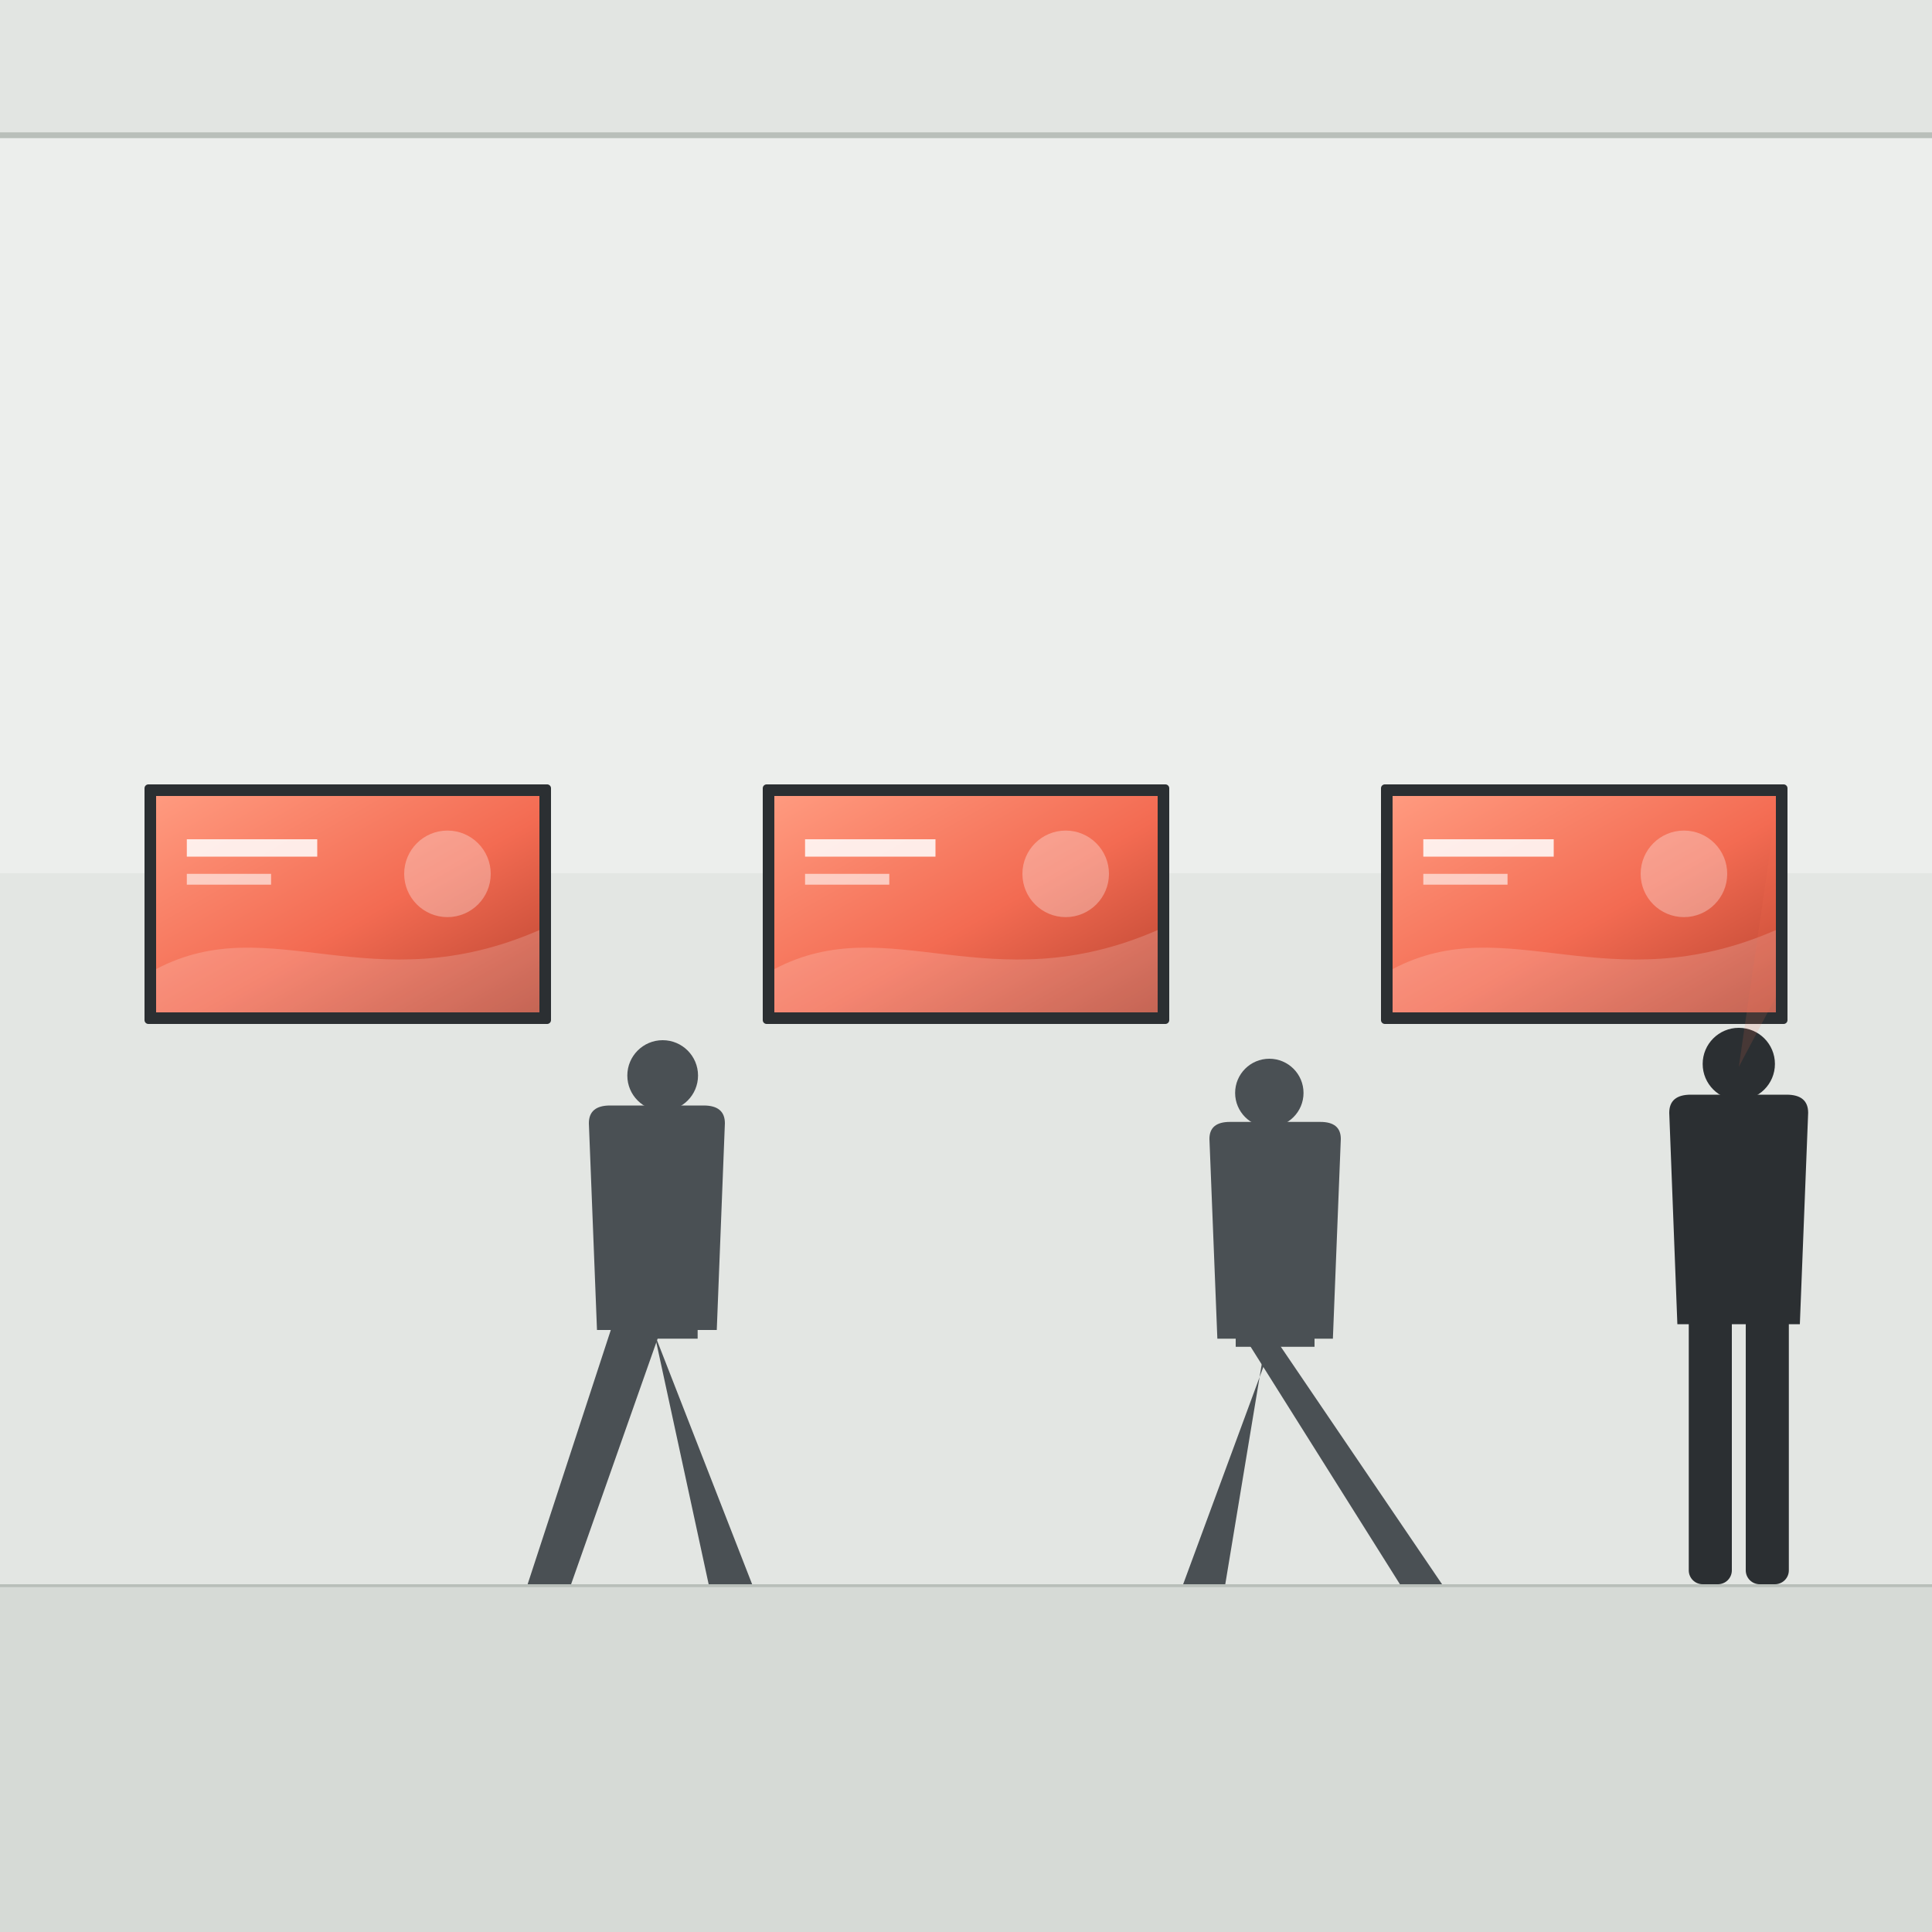
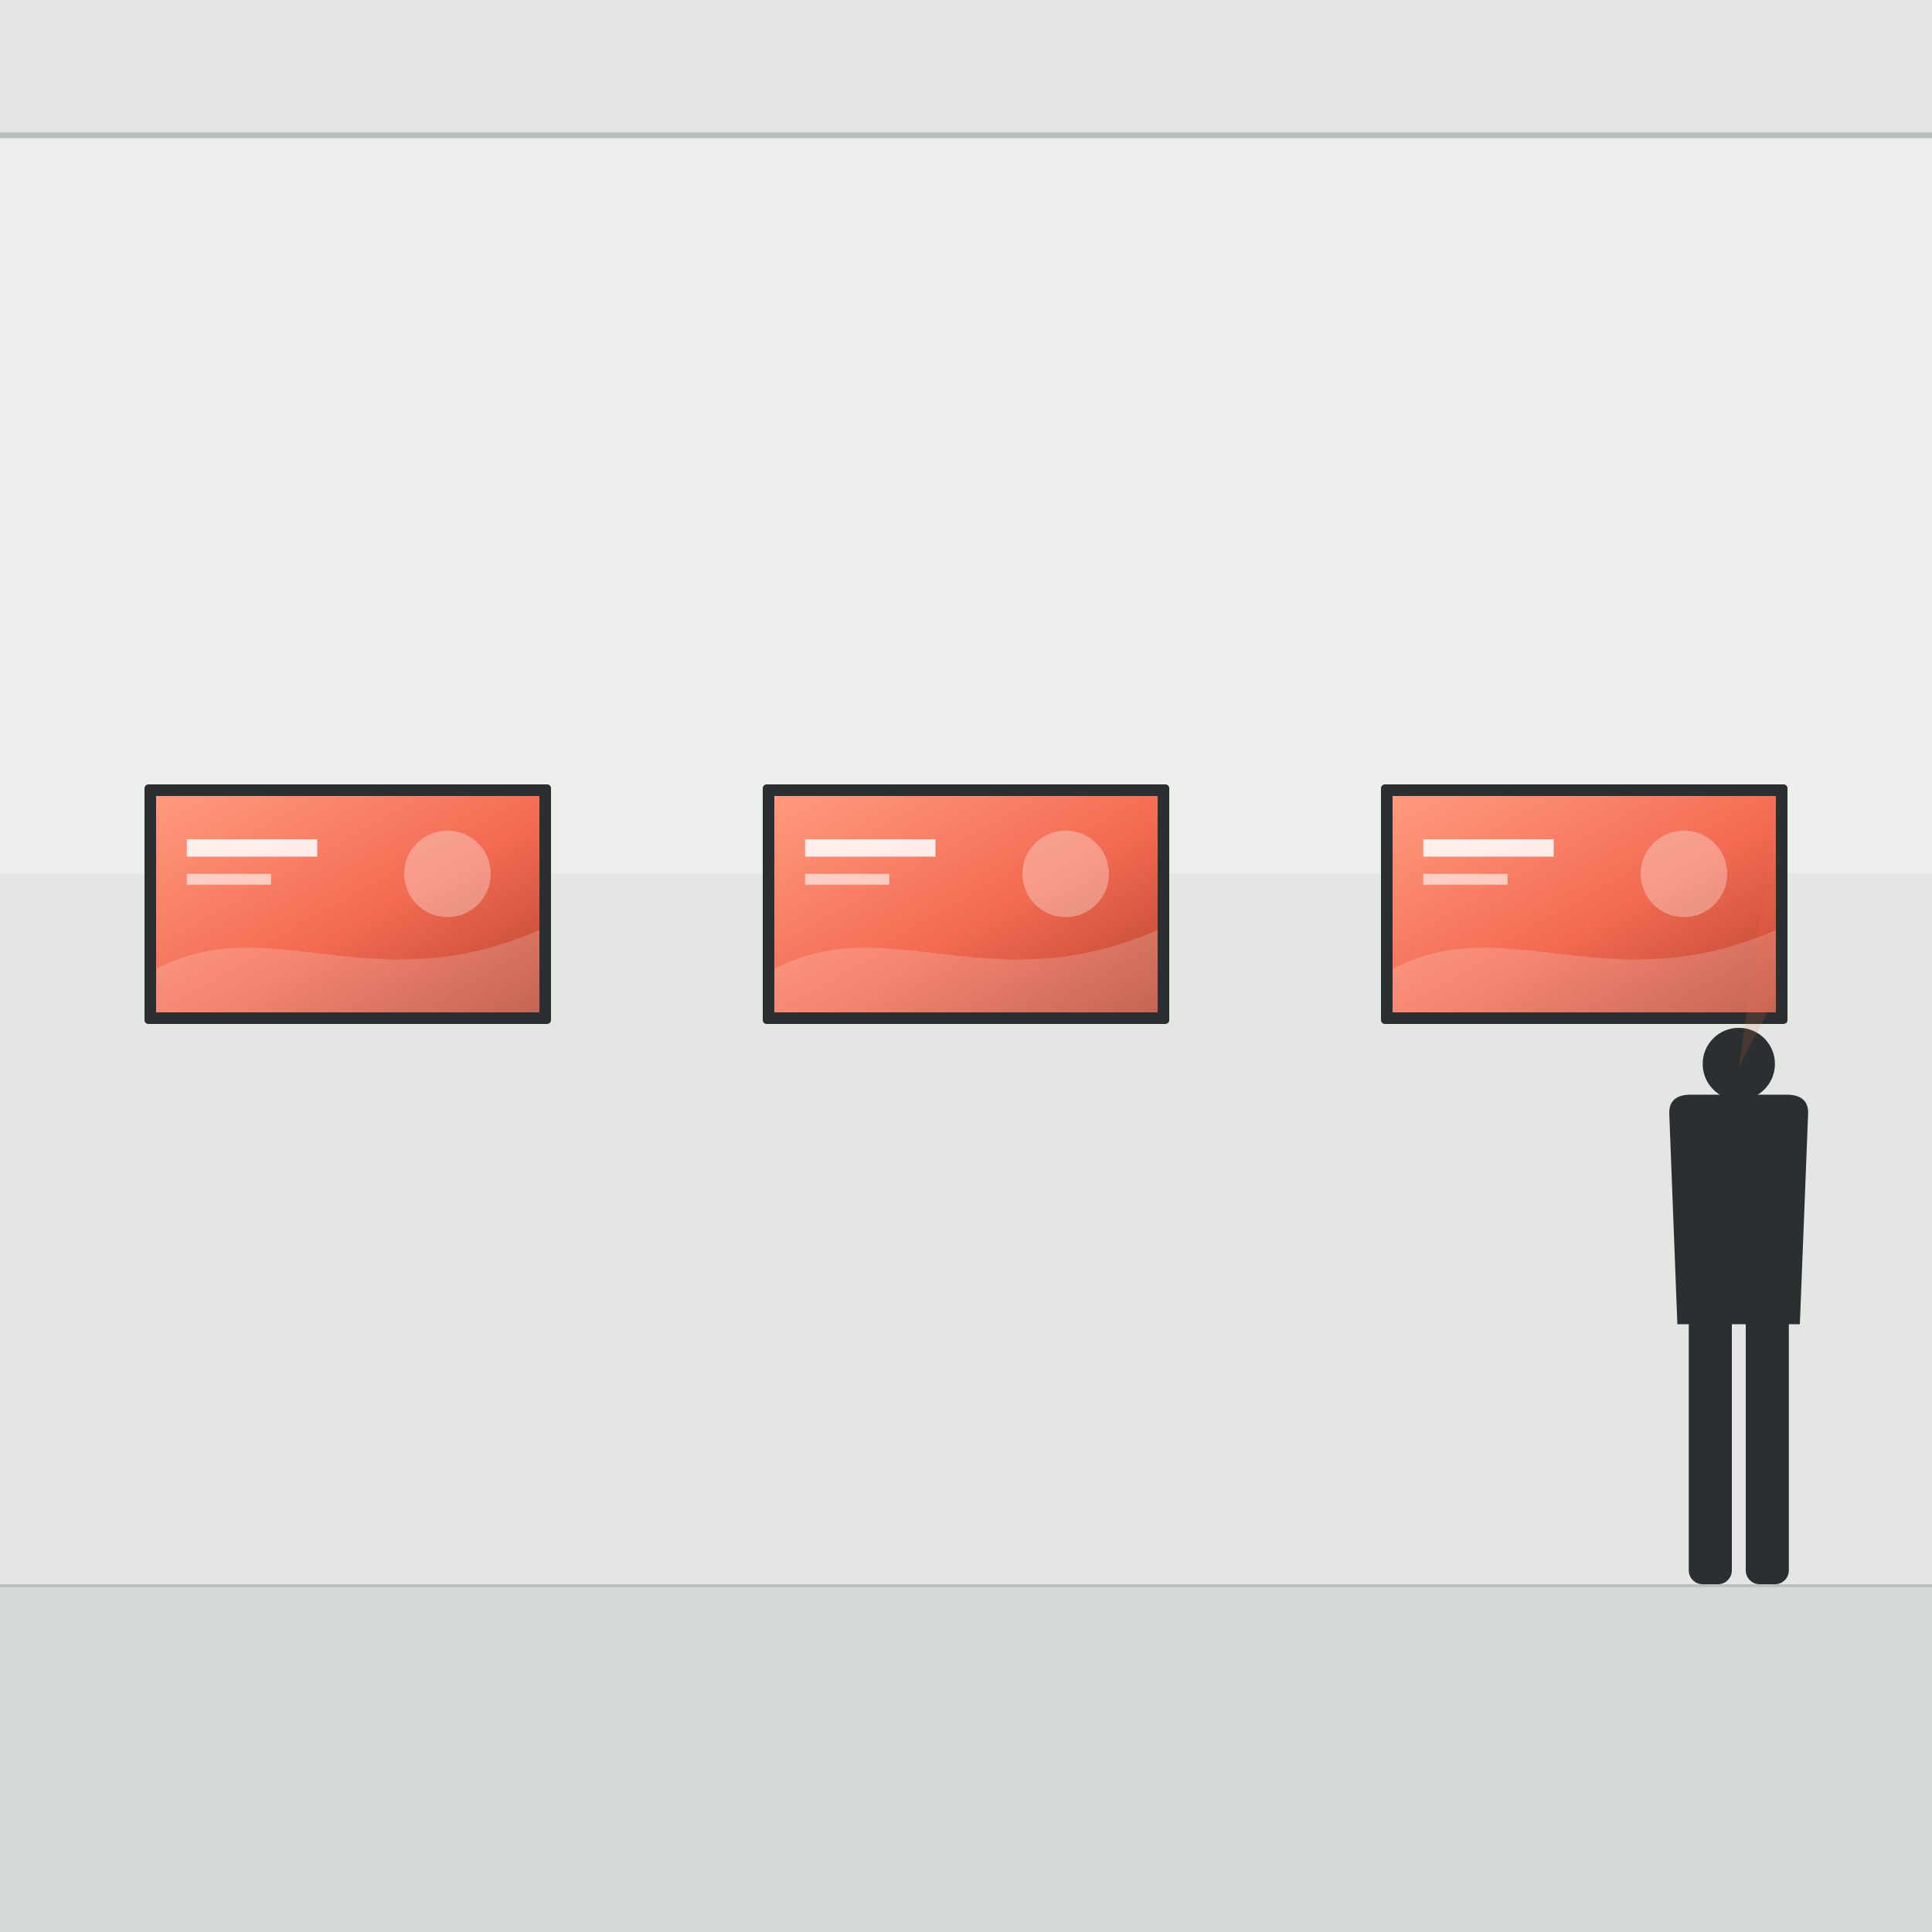
<svg xmlns="http://www.w3.org/2000/svg" viewBox="0 0 1000 1000" width="1000" height="1000">
  <defs>
    <linearGradient id="scr" x1="0" y1="0" x2="1" y2="1">
      <stop offset="0" stop-color="#ff9a7f" />
      <stop offset=".55" stop-color="#f36b52" />
      <stop offset="1" stop-color="#b8432f" />
    </linearGradient>
  </defs>
  <rect width="1000" height="1000" fill="#eceeec" />
  <rect y="820" width="1000" height="180" fill="#d6dad6" />
  <line x1="0" y1="820" x2="1000" y2="820" stroke="#b9bfba" stroke-width="3" />
  <rect width="1000" height="70" fill="#e2e5e2" />
  <line x1="0" y1="70" x2="1000" y2="70" stroke="#b9bfba" stroke-width="3" />
  <rect x="0" y="452.0" width="1000" height="368.0" fill="#e3e6e3" />
  <rect x="74.8" y="406.0" width="210.4" height="124.0" rx="2" fill="#2b2f32" />
  <rect x="80.8" y="412.0" width="198.4" height="112.0" fill="url(#scr)" />
  <circle cx="231.6" cy="452.3" r="22.4" fill="#fff" fill-opacity=".32" />
  <path d="M80.8 501.6 C140.3 470.2 191.9 519.5 279.2 481.4 V524.0 H80.8z" fill="#fff" fill-opacity=".18" />
  <rect x="96.7" y="434.4" width="67.5" height="9.0" fill="#fff" fill-opacity=".85" />
  <rect x="96.7" y="452.3" width="43.6" height="5.6" fill="#fff" fill-opacity=".6" />
  <rect x="394.8" y="406.0" width="210.4" height="124.0" rx="2" fill="#2b2f32" />
  <rect x="400.8" y="412.0" width="198.4" height="112.0" fill="url(#scr)" />
  <circle cx="551.6" cy="452.3" r="22.4" fill="#fff" fill-opacity=".32" />
  <path d="M400.8 501.6 C460.3 470.2 511.9 519.5 599.2 481.4 V524.0 H400.8z" fill="#fff" fill-opacity=".18" />
  <rect x="416.7" y="434.4" width="67.5" height="9.0" fill="#fff" fill-opacity=".85" />
  <rect x="416.7" y="452.3" width="43.6" height="5.6" fill="#fff" fill-opacity=".6" />
  <rect x="714.8" y="406.0" width="210.4" height="124.0" rx="2" fill="#2b2f32" />
  <rect x="720.8" y="412.0" width="198.4" height="112.0" fill="url(#scr)" />
  <circle cx="871.6" cy="452.3" r="22.4" fill="#fff" fill-opacity=".32" />
  <path d="M720.8 501.6 C780.3 470.2 831.9 519.5 919.2 481.4 V524.0 H720.8z" fill="#fff" fill-opacity=".18" />
  <rect x="736.7" y="434.4" width="67.5" height="9.0" fill="#fff" fill-opacity=".85" />
  <rect x="736.7" y="452.3" width="43.6" height="5.6" fill="#fff" fill-opacity=".6" />
-   <g fill="#4a5054">
-     <circle cx="343.0" cy="556.7" r="18.3" />
-     <path d="M304.8 581.4 q0 -9.2 11.0 -9.2 h48.4 q11.0 0 11.0 9.2 l-4.2 107.0 h-62.0z" />
-     <path d="M318.9 680.0 L273.1 820.0 h22.5 L341.4 690.0z" />
-     <path d="M338.6 690.0 L389.3 820.0 h-22.5 L336.5 680.0z" />
-     <rect x="318.9" y="676.0" width="42.2" height="16.9" />
-   </g>
-   <g fill="#4a5054">
-     <circle cx="657.0" cy="565.7" r="17.7" />
-     <path d="M626.0 589.5 q0 -8.8 10.6 -8.8 h46.8 q10.6 0 10.6 8.8 l-4.1 103.4 h-59.8z" />
-     <path d="M639.6 684.8 L724.6 820.0 h21.8 L661.4 694.8z" />
-     <path d="M658.6 694.8 L612.4 820.0 h21.8 L656.6 684.8z" />
-     <rect x="639.6" y="680.8" width="40.8" height="16.3" />
-   </g>
  <g fill="#2b2f32">
    <circle cx="900.0" cy="550.7" r="18.7" />
    <path d="M864.0 576.0 q0 -9.4 11.2 -9.4 h49.5 q11.2 0 11.2 9.4 l-4.3 109.4 h-63.4z" />
    <rect x="874.1" y="676.9" width="22.3" height="143.1" rx="7.2" />
    <rect x="903.6" y="676.9" width="22.3" height="143.1" rx="7.2" />
  </g>
  <path d="M900.0 552.2 L919.2 420.0 L919.2 516.0z" fill="#f36b52" fill-opacity="0.14" />
</svg>
